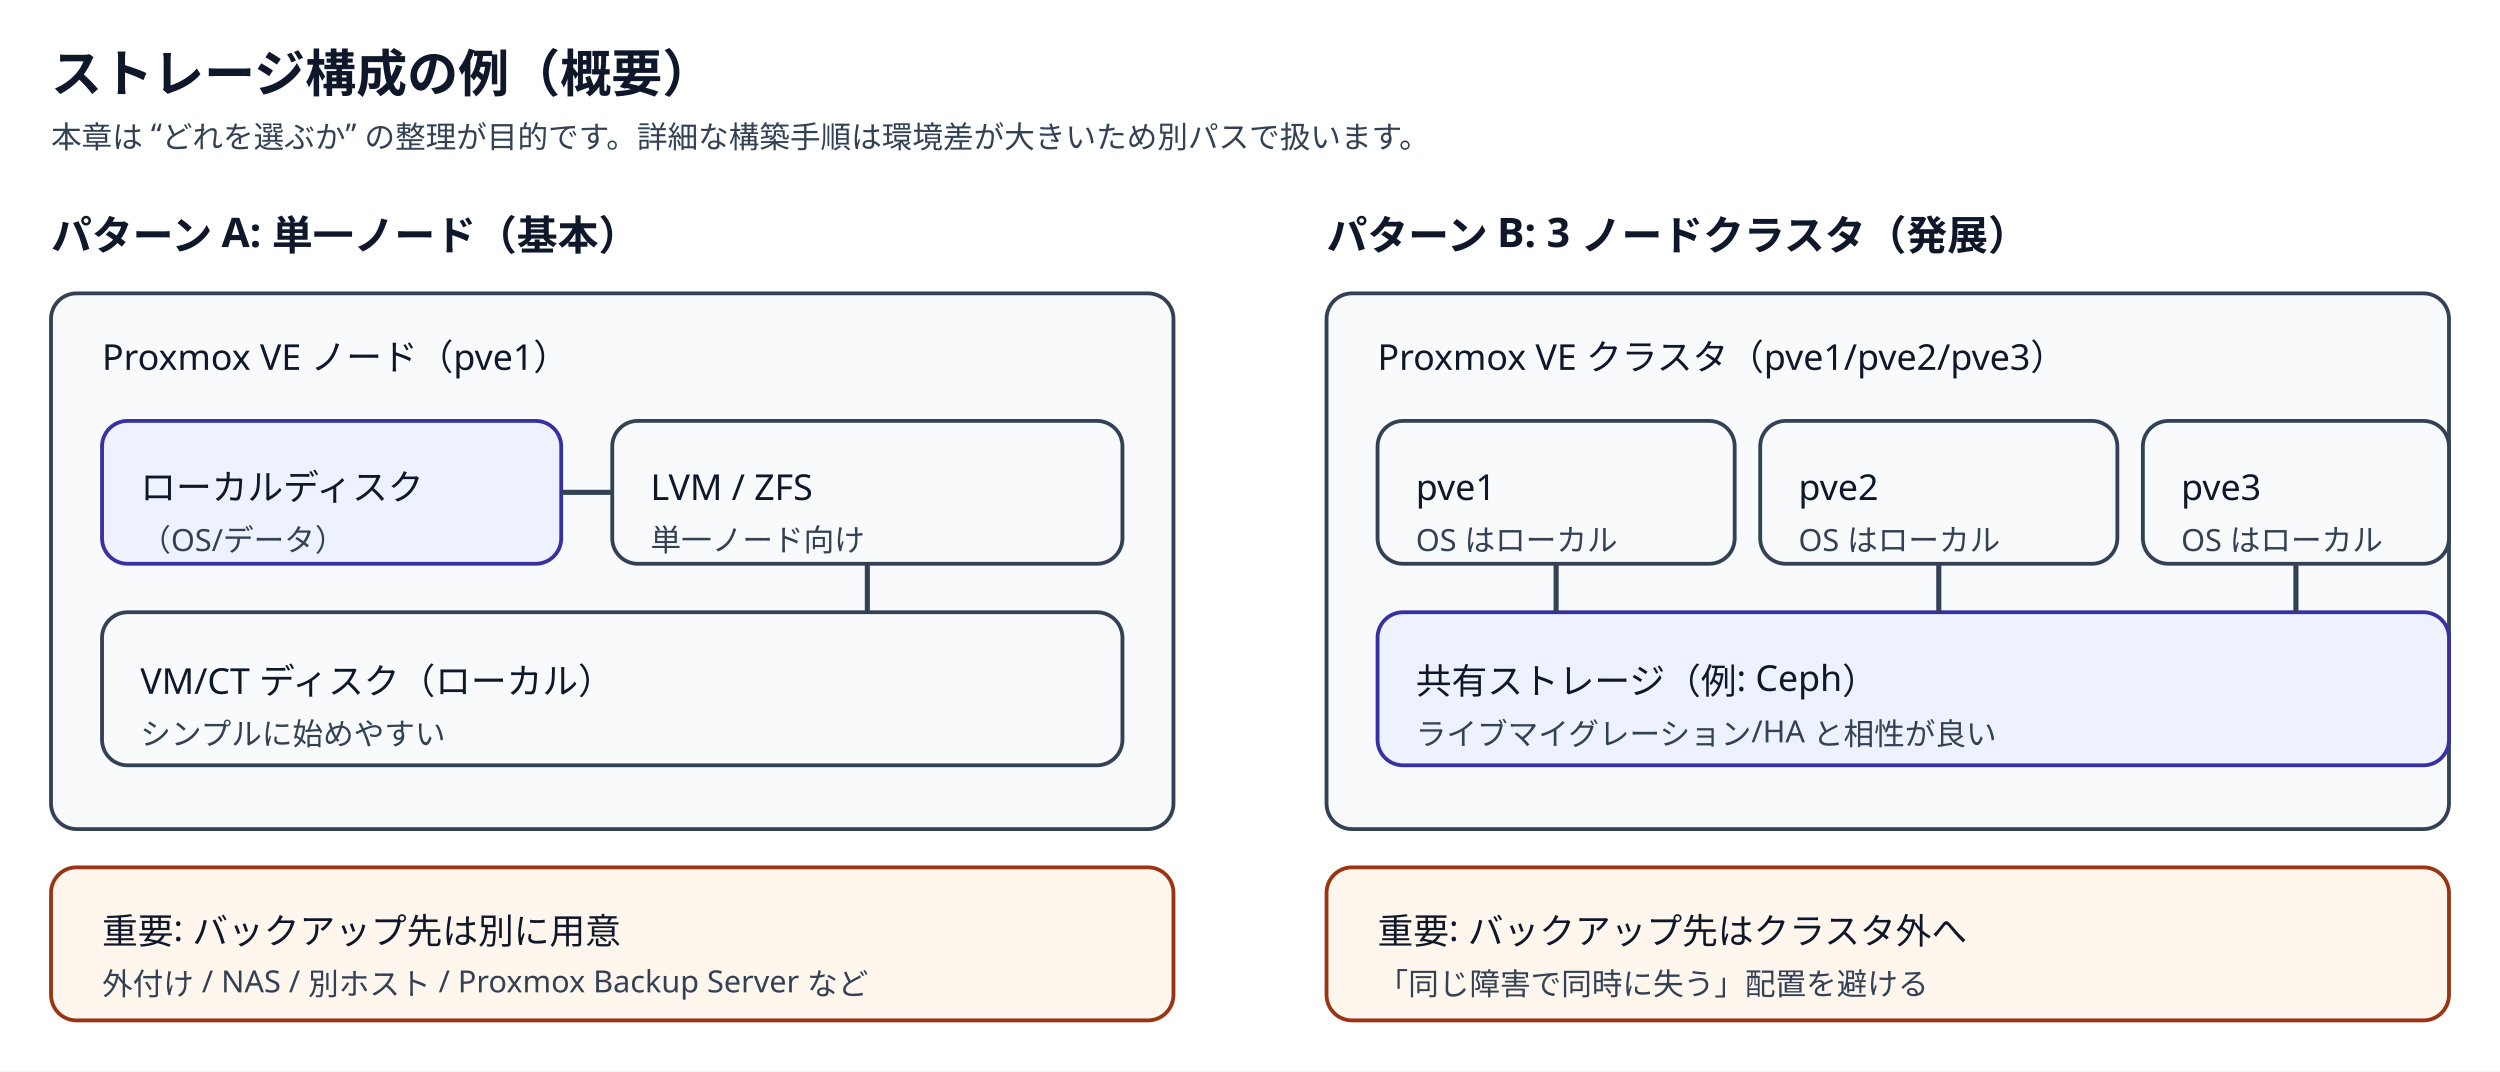
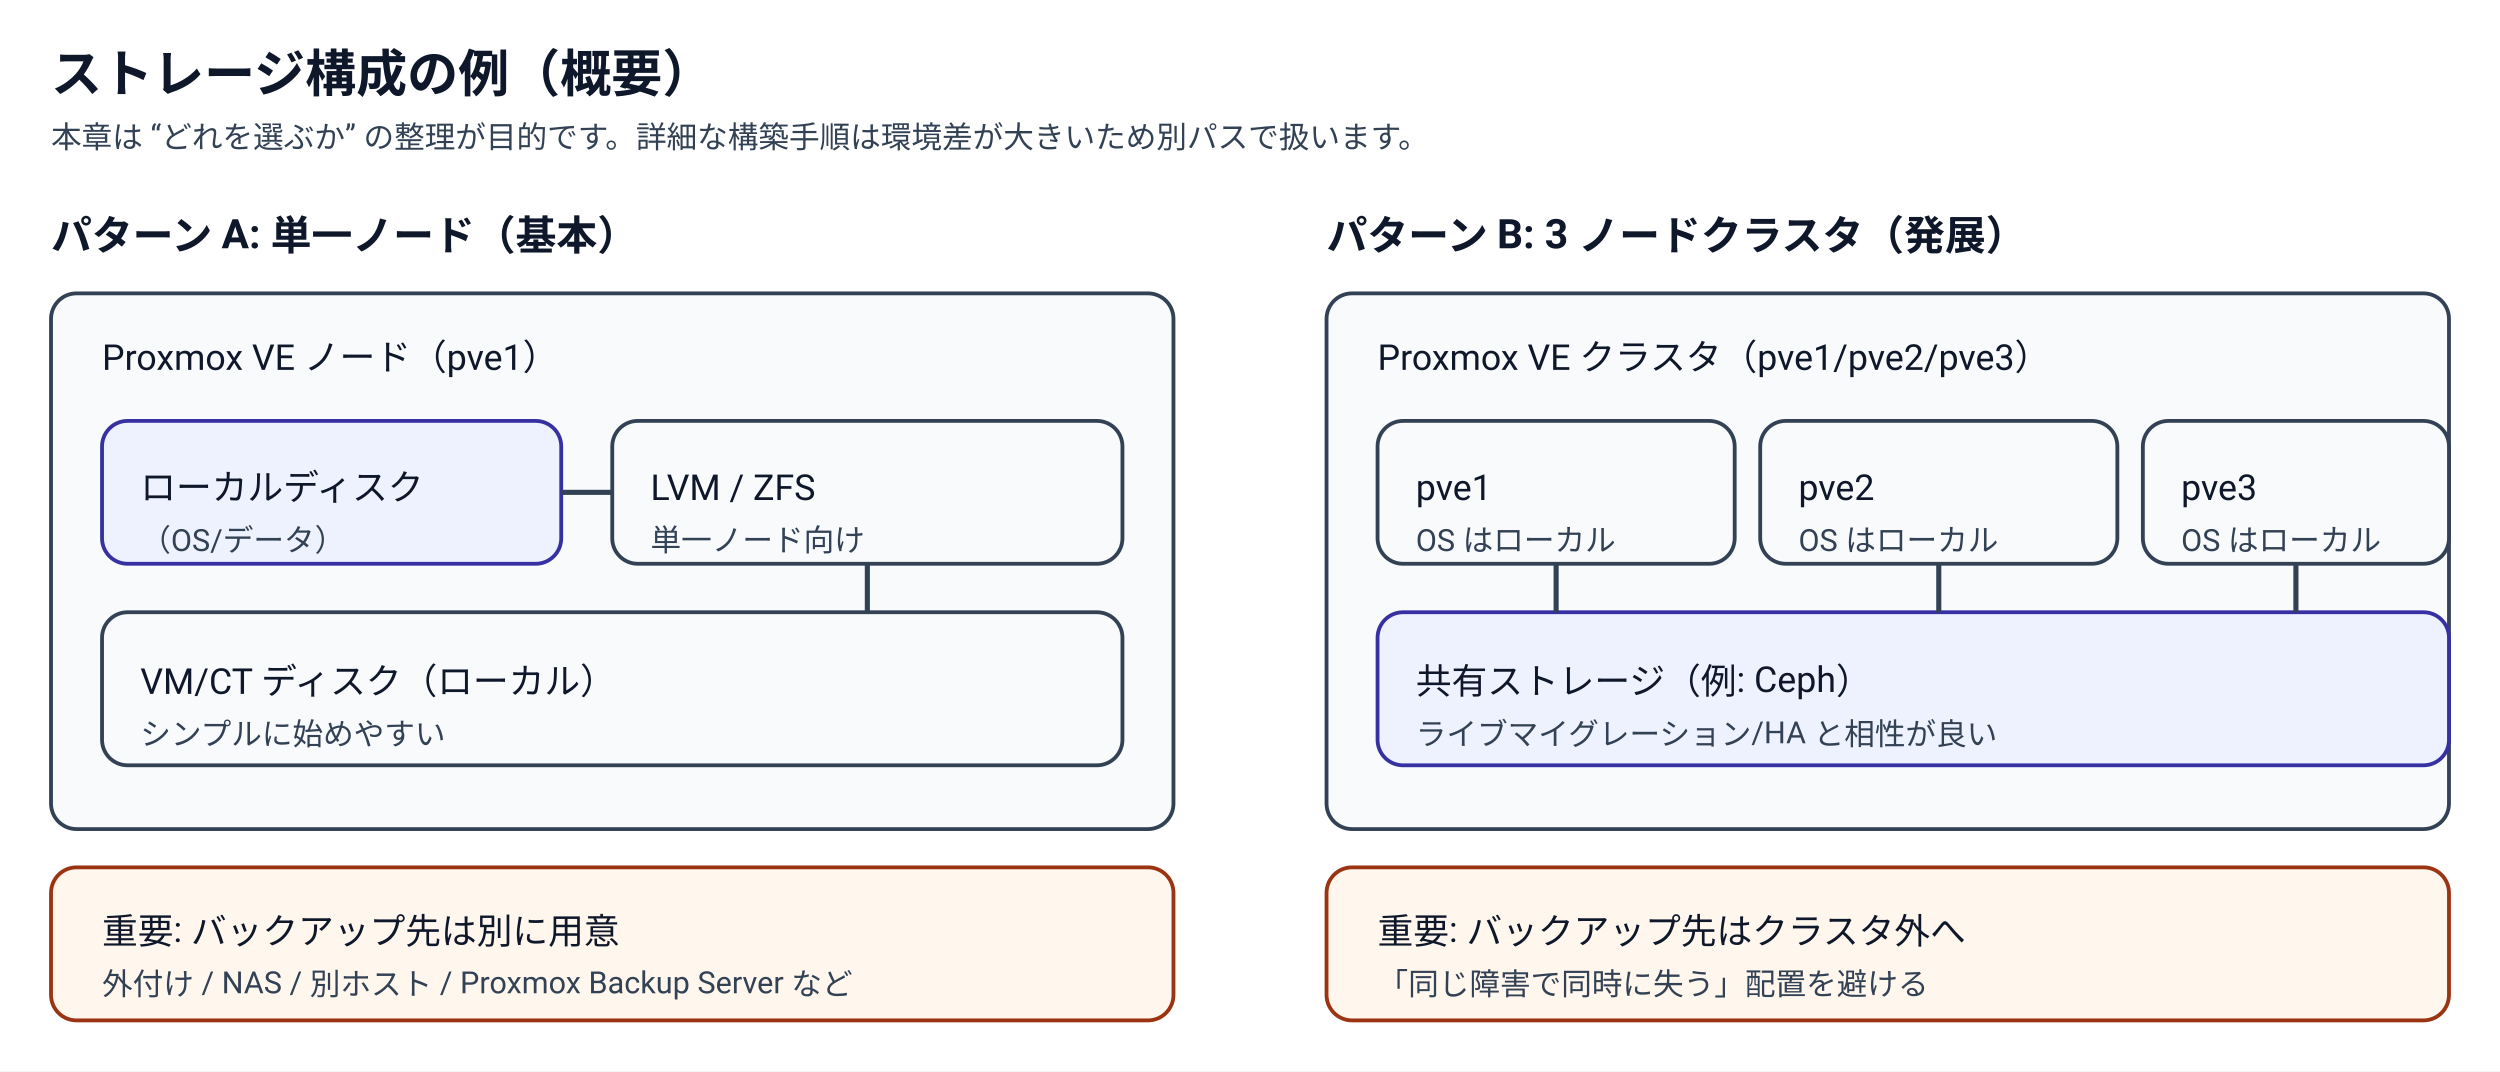
<svg xmlns="http://www.w3.org/2000/svg" width="980" height="420" viewBox="0 0 980 420">
  <style>
-     .title { font: 20px sans-serif; font-weight: 600; fill: #0f172a; }
-     .subtitle { font: 16px sans-serif; font-weight: 600; fill: #0f172a; }
-     .label { font: 14px sans-serif; fill: #0f172a; }
-     .small { font: 12px sans-serif; fill: #334155; }
+     .title { font: 20px -apple-system, BlinkMacSystemFont, 'Segoe UI', Roboto, 'Helvetica Neue', Arial, 'Noto Sans', sans-serif, 'Apple Color Emoji', 'Segoe UI Emoji', 'Segoe UI Symbol', 'Noto Color Emoji'; font-weight: 600; fill: #0f172a; }
+     .subtitle { font: 16px -apple-system, BlinkMacSystemFont, 'Segoe UI', Roboto, 'Helvetica Neue', Arial, 'Noto Sans', sans-serif, 'Apple Color Emoji', 'Segoe UI Emoji', 'Segoe UI Symbol', 'Noto Color Emoji'; font-weight: 600; fill: #0f172a; }
+     .label { font: 14px -apple-system, BlinkMacSystemFont, 'Segoe UI', Roboto, 'Helvetica Neue', Arial, 'Noto Sans', sans-serif, 'Apple Color Emoji', 'Segoe UI Emoji', 'Segoe UI Symbol', 'Noto Color Emoji'; fill: #0f172a; }
+     .small { font: 12px -apple-system, BlinkMacSystemFont, 'Segoe UI', Roboto, 'Helvetica Neue', Arial, 'Noto Sans', sans-serif, 'Apple Color Emoji', 'Segoe UI Emoji', 'Segoe UI Symbol', 'Noto Color Emoji'; fill: #334155; }
    .box { fill: #f8fafc; stroke: #334155; stroke-width: 1.5; rx: 10; }
    .accent { fill: #eef2ff; stroke: #3730a3; stroke-width: 1.5; rx: 10; }
    .note { fill: #fff7ed; stroke: #9a3412; stroke-width: 1.5; rx: 10; }
    .line { stroke: #334155; stroke-width: 2; }
  </style>
  <rect x="0" y="0" width="980" height="420" fill="#ffffff" />
  <text class="title" x="20" y="36">ストレージ構成の例（概要）</text>
  <text class="small" x="20" y="58">本章は “どれを選ぶか” の整理が目的です。詳細な構築手順は環境差が大きいため別パスで扱います。</text>
  <text class="subtitle" x="20" y="98">パターン A: 単一ノード（基本）</text>
  <rect class="box" x="20" y="115" width="440" height="210" />
  <text class="label" x="40" y="145">Proxmox VE ノード（pve1）</text>
  <rect class="accent" x="40" y="165" width="180" height="56" />
  <text class="label" x="55" y="196">ローカルディスク</text>
  <text class="small" x="55" y="216">（OS/データ）</text>
  <rect class="box" x="240" y="165" width="200" height="56" />
  <text class="label" x="255" y="196">LVM / ZFS</text>
  <text class="small" x="255" y="216">単一ノード向け</text>
  <rect class="box" x="40" y="240" width="400" height="60" />
  <text class="label" x="55" y="272">VM/CT ディスク（ローカル）</text>
  <text class="small" x="55" y="292">シンプルに始めやすい</text>
  <line class="line" x1="220" y1="193" x2="240" y2="193" />
  <line class="line" x1="340" y1="221" x2="340" y2="240" />
  <rect class="note" x="20" y="340" width="440" height="60" />
  <text class="label" x="40" y="370">重要: バックアップ先は別に用意</text>
  <text class="small" x="40" y="390">外付け / NAS / 別ホスト / Proxmox Backup Server など</text>
  <text class="subtitle" x="520" y="98">パターン B: 3 ノードクラスタ（発展）</text>
  <rect class="box" x="520" y="115" width="440" height="210" />
  <text class="label" x="540" y="145">Proxmox VE クラスタ（pve1/pve2/pve3）</text>
  <rect class="box" x="540" y="165" width="140" height="56" />
  <text class="label" x="555" y="196">pve1</text>
  <text class="small" x="555" y="216">OS はローカル</text>
  <rect class="box" x="690" y="165" width="140" height="56" />
  <text class="label" x="705" y="196">pve2</text>
  <text class="small" x="705" y="216">OS はローカル</text>
  <rect class="box" x="840" y="165" width="120" height="56" />
  <text class="label" x="855" y="196">pve3</text>
  <text class="small" x="855" y="216">OS はローカル</text>
  <rect class="accent" x="540" y="240" width="420" height="60" />
  <text class="label" x="555" y="272">共有ストレージ（例: Ceph）</text>
  <text class="small" x="555" y="292">ライブマイグレーション/HA と相性が良い</text>
  <line class="line" x1="610" y1="221" x2="610" y2="240" />
  <line class="line" x1="760" y1="221" x2="760" y2="240" />
  <line class="line" x1="900" y1="221" x2="900" y2="240" />
  <rect class="note" x="520" y="340" width="440" height="60" />
  <text class="label" x="540" y="370">重要: バックアップ先はクラスタ外へ</text>
  <text class="small" x="540" y="390">「同じ障害で同時に失う」配置を避ける</text>
</svg>
